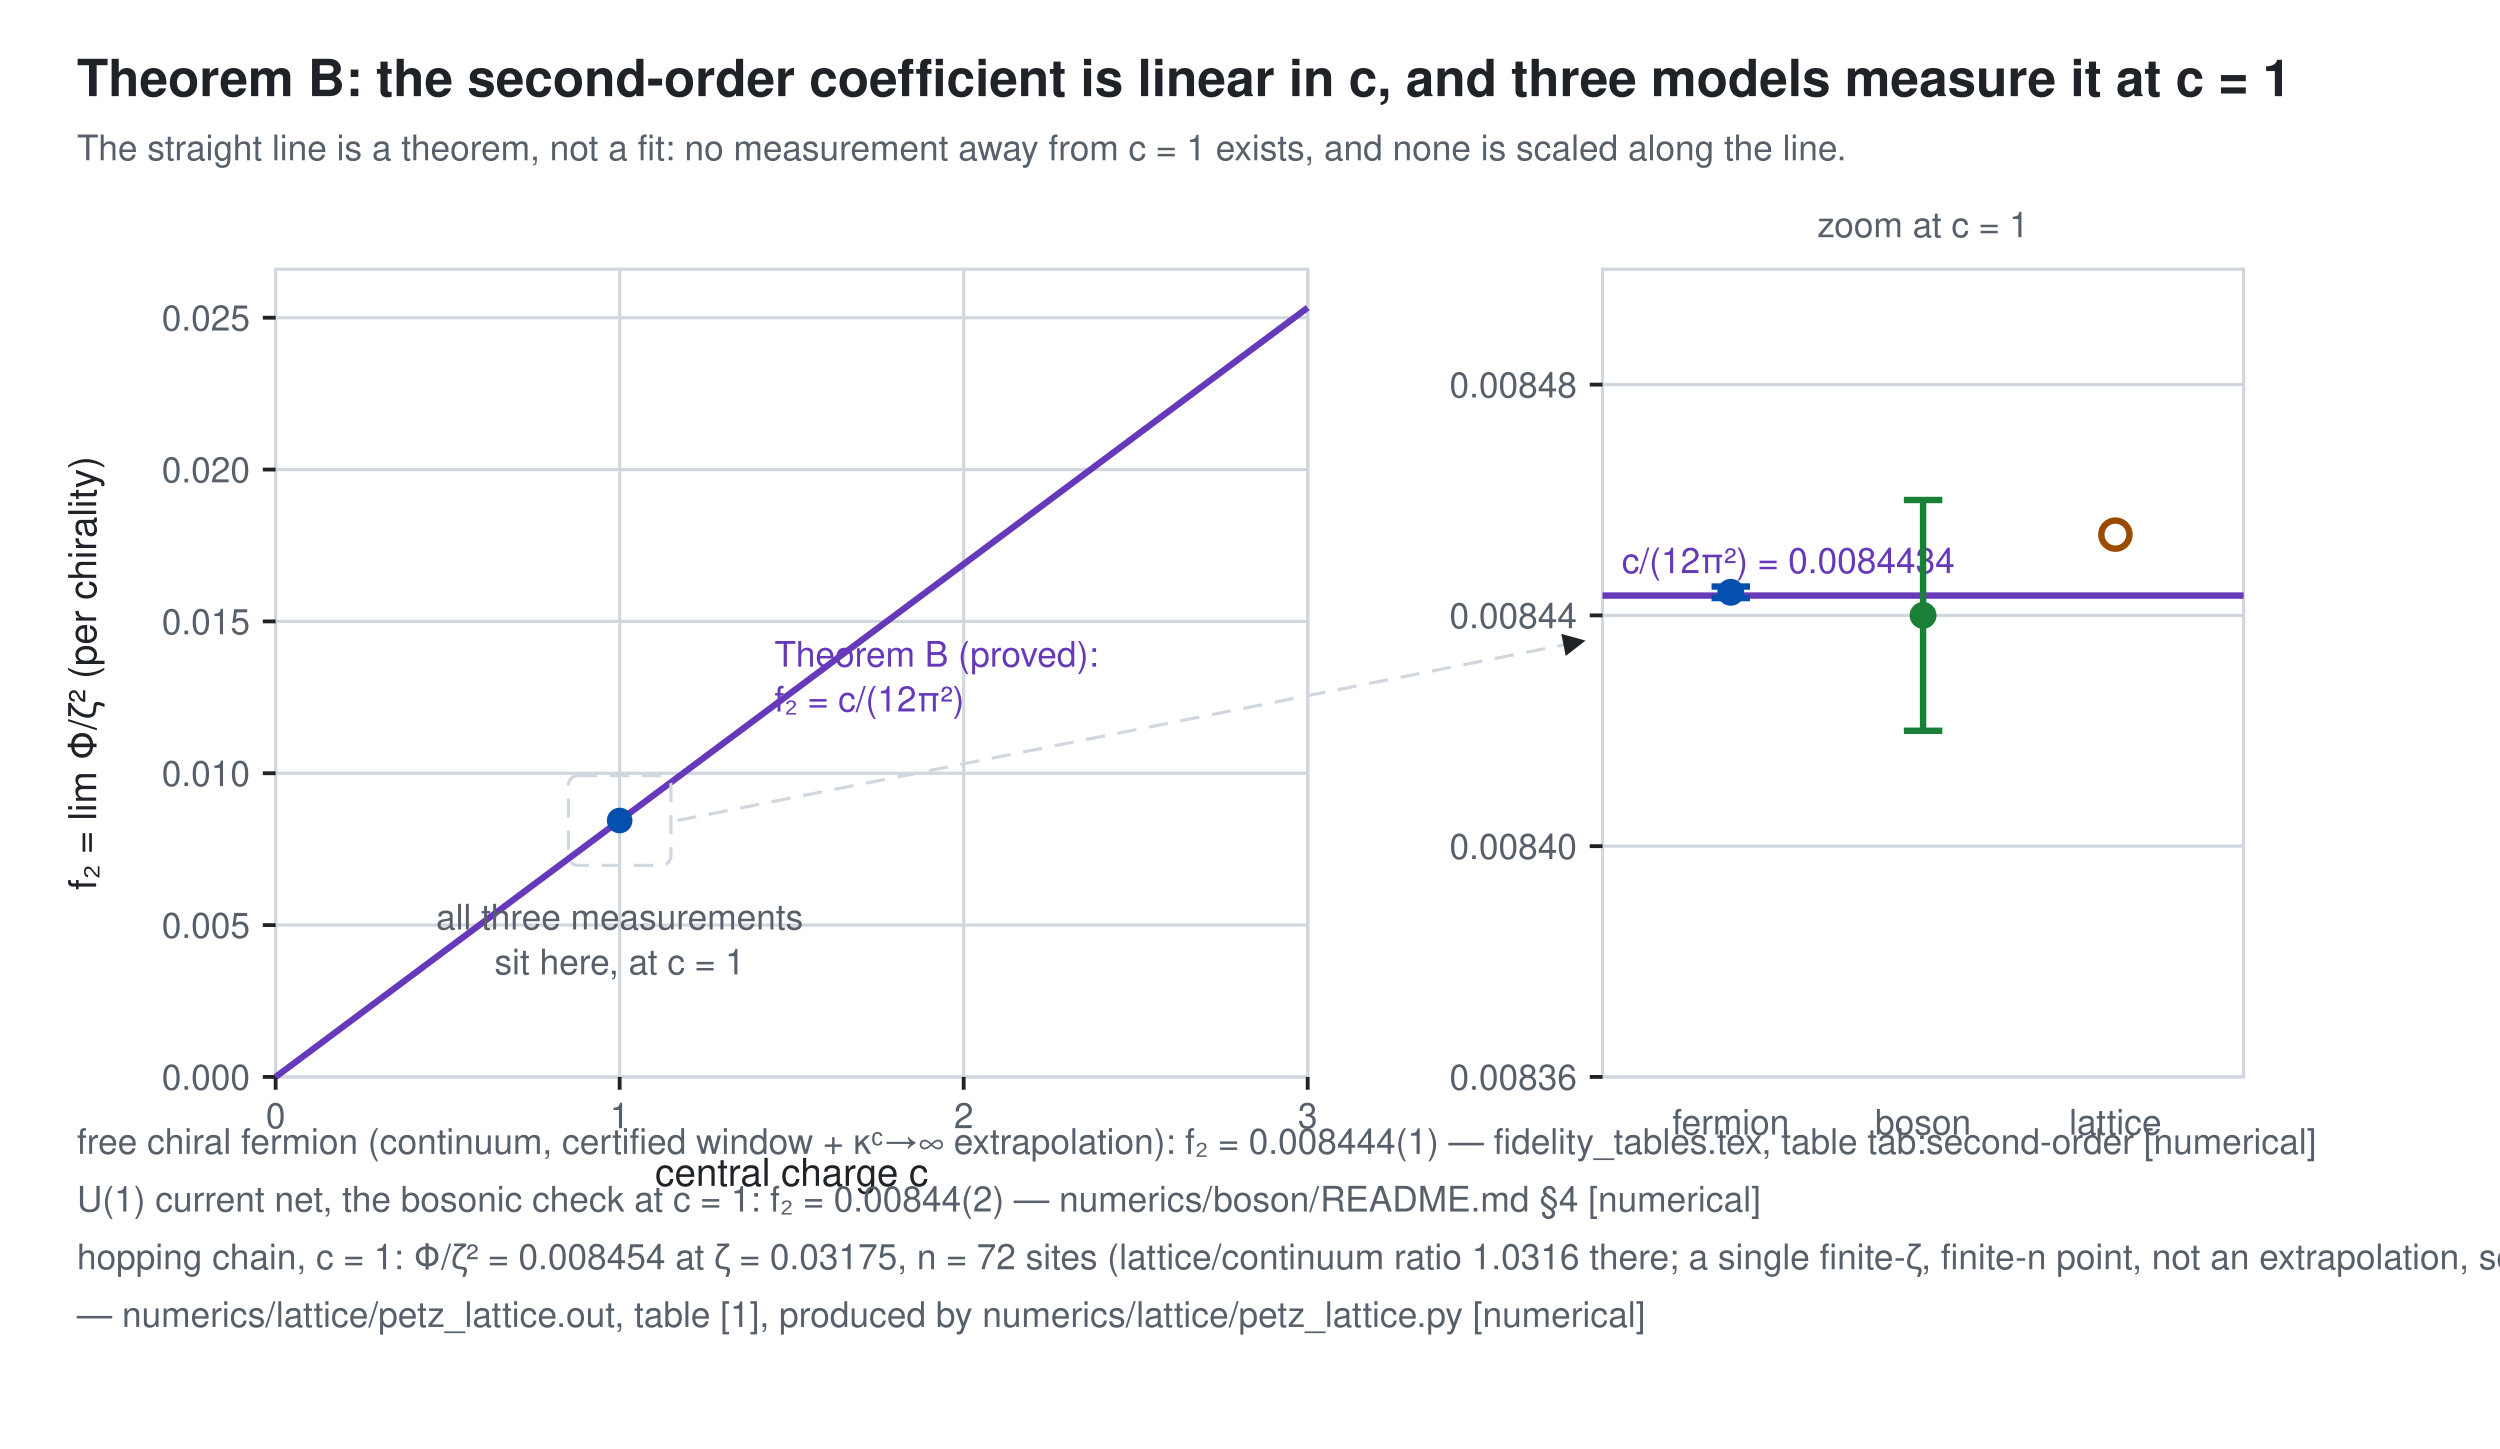
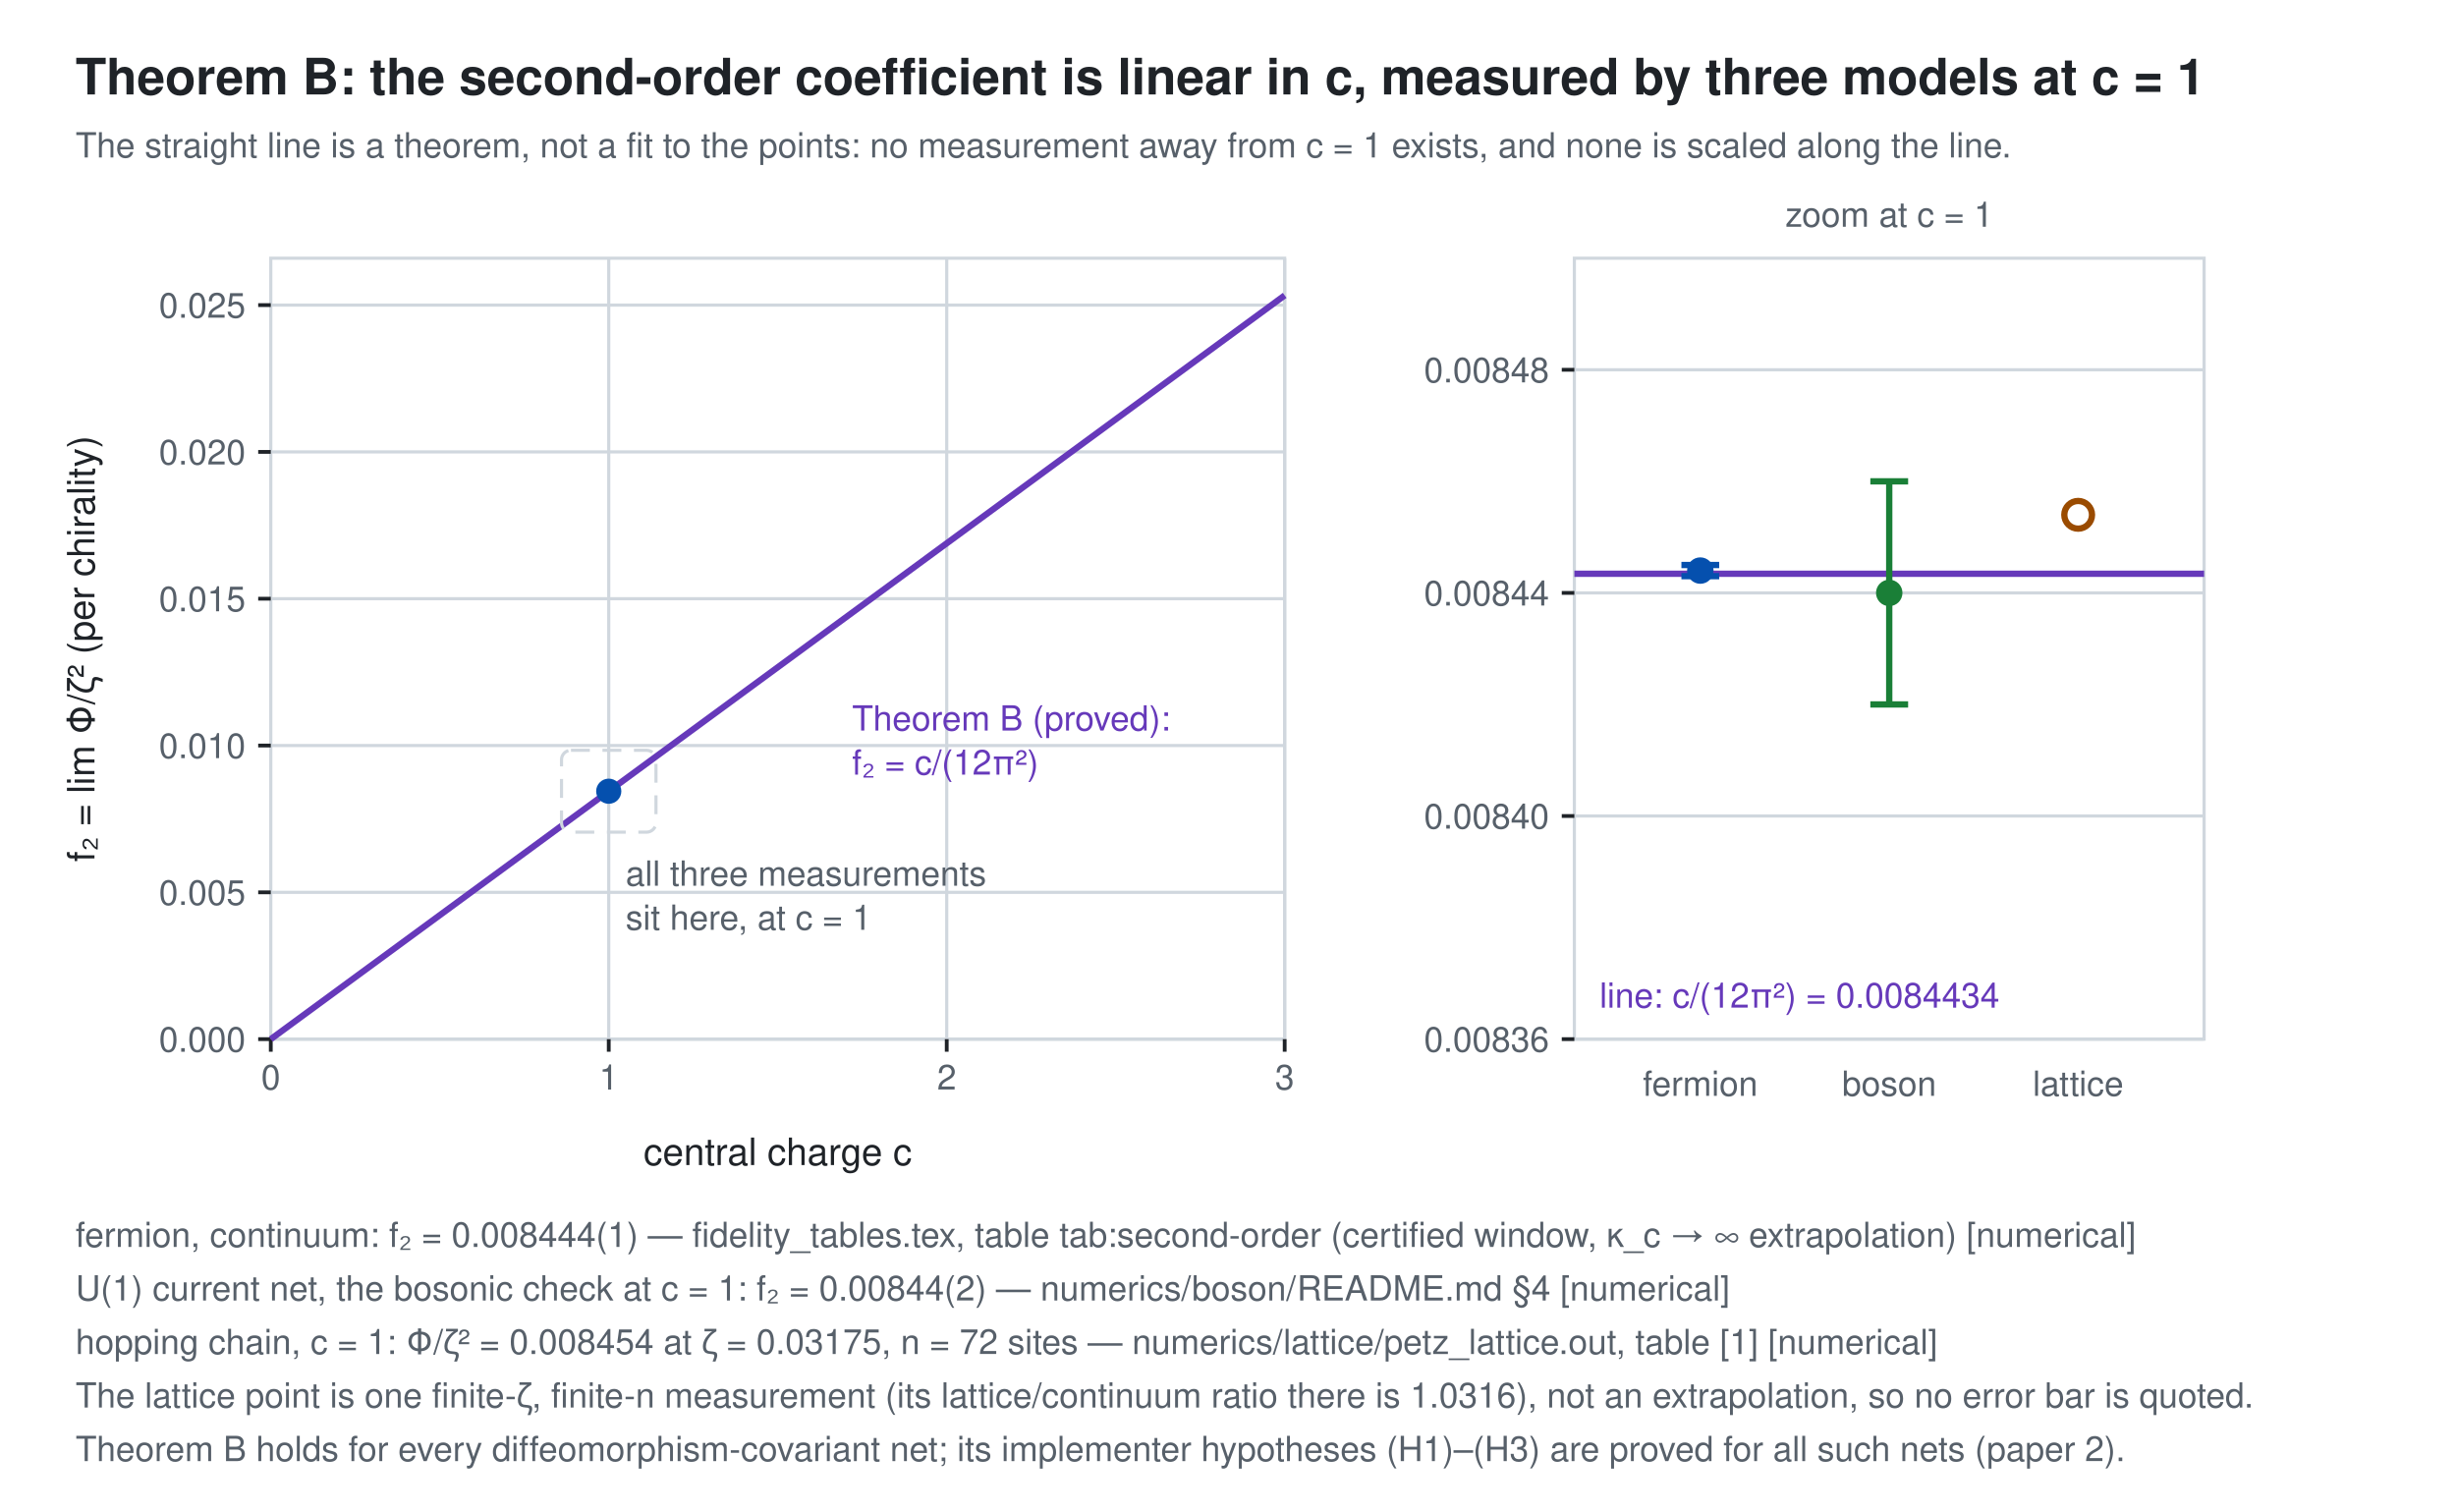
- <svg xmlns="http://www.w3.org/2000/svg" viewBox="0 0 780 452" width="780" height="452" role="img" aria-labelledby="t d">
+ <svg xmlns="http://www.w3.org/2000/svg" viewBox="0 0 780 480" width="780" height="480" role="img" aria-labelledby="t d">
  <defs>
    <marker id="ar-ink" viewBox="0 0 10 10" refX="9" refY="5" markerWidth="7" markerHeight="7" orient="auto-start-reverse">
      <path d="M 0 0 L 10 5 L 0 10 z" class="mk-ink" />
    </marker>
    <marker id="ar-c1" viewBox="0 0 10 10" refX="9" refY="5" markerWidth="7" markerHeight="7" orient="auto-start-reverse">
      <path d="M 0 0 L 10 5 L 0 10 z" class="mk-c1" />
    </marker>
    <marker id="ar-c2" viewBox="0 0 10 10" refX="9" refY="5" markerWidth="7" markerHeight="7" orient="auto-start-reverse">
      <path d="M 0 0 L 10 5 L 0 10 z" class="mk-c2" />
    </marker>
    <marker id="ar-c3" viewBox="0 0 10 10" refX="9" refY="5" markerWidth="7" markerHeight="7" orient="auto-start-reverse">
      <path d="M 0 0 L 10 5 L 0 10 z" class="mk-c3" />
    </marker>
    <marker id="ar-c4" viewBox="0 0 10 10" refX="9" refY="5" markerWidth="7" markerHeight="7" orient="auto-start-reverse">
      <path d="M 0 0 L 10 5 L 0 10 z" class="mk-c4" />
    </marker>
    <marker id="ar-c5" viewBox="0 0 10 10" refX="9" refY="5" markerWidth="7" markerHeight="7" orient="auto-start-reverse">
      <path d="M 0 0 L 10 5 L 0 10 z" class="mk-c5" />
    </marker>
  </defs>
  <style>
  text { font-family: ui-sans-serif, system-ui, -apple-system, "Segoe UI",
         Helvetica, Arial, sans-serif; font-size: 12px; }
  .ttl { font-size: 16px; font-weight: 600; }
  .sub, .tick, .note { font-size: 11px; }
  .lab { font-size: 12px; }
  .bold { font-weight: 600; }
  .axis { stroke-width: 1.2; fill: none; }
  .grid, .frame { stroke-width: 1; fill: none; }
  .soft { stroke: none; }
  .s1, .s2, .s3, .s4, .s5 { fill: none; stroke-width: 2; }
  .f1, .f2, .f3, .f4, .f5 { stroke: none; }
  .hole { fill: none; stroke-width: 2; }
  .dash { stroke-dasharray: 6 4; }
  .dot { stroke-dasharray: 2 3; }
text{fill:#1f2328;}.sub,.tick,.note{fill:#57606a;}.axis{stroke:#1f2328;}.grid,.frame{stroke:#d0d7de;}.soft{fill:#eaeef2;}.mk-ink{fill:#1f2328;}.s1{stroke:#0550ae;} .f1{fill:#0550ae;} .t1{fill:#0550ae;} .mk-c1{fill:#0550ae;}.s2{stroke:#9a4b00;} .f2{fill:#9a4b00;} .t2{fill:#9a4b00;} .mk-c2{fill:#9a4b00;}.s3{stroke:#1a7f37;} .f3{fill:#1a7f37;} .t3{fill:#1a7f37;} .mk-c3{fill:#1a7f37;}.s4{stroke:#6639ba;} .f4{fill:#6639ba;} .t4{fill:#6639ba;} .mk-c4{fill:#6639ba;}.s5{stroke:#a40e26;} .f5{fill:#a40e26;} .t5{fill:#a40e26;} .mk-c5{fill:#a40e26;}@media (prefers-color-scheme: dark){text{fill:#e6edf3;}.sub,.tick,.note{fill:#9198a1;}.axis{stroke:#e6edf3;}.grid,.frame{stroke:#3d444d;}.soft{fill:#21262d;}.mk-ink{fill:#e6edf3;}.s1{stroke:#79c0ff;} .f1{fill:#79c0ff;} .t1{fill:#79c0ff;} .mk-c1{fill:#79c0ff;}.s2{stroke:#f0a35e;} .f2{fill:#f0a35e;} .t2{fill:#f0a35e;} .mk-c2{fill:#f0a35e;}.s3{stroke:#56d364;} .f3{fill:#56d364;} .t3{fill:#56d364;} .mk-c3{fill:#56d364;}.s4{stroke:#d2a8ff;} .f4{fill:#d2a8ff;} .t4{fill:#d2a8ff;} .mk-c4{fill:#d2a8ff;}.s5{stroke:#ff8a8a;} .f5{fill:#ff8a8a;} .t5{fill:#ff8a8a;} .mk-c5{fill:#ff8a8a;}}</style>
-   <text x="24.00" y="30.00" class="ttl" text-anchor="start">Theorem B: the second-order coefficient is linear in c, and three models measure it at c = 1</text>
-   <text x="24.00" y="50.00" class="sub" text-anchor="start">The straight line is a theorem, not a fit: no measurement away from c = 1 exists, and none is scaled along the line.</text>
-   <line x1="193.33" y1="84.00" x2="193.33" y2="336.00" class="grid" />
-   <line x1="300.67" y1="84.00" x2="300.67" y2="336.00" class="grid" />
-   <line x1="408.00" y1="84.00" x2="408.00" y2="336.00" class="grid" />
-   <line x1="86.00" y1="336.00" x2="408.00" y2="336.00" class="grid" />
-   <line x1="86.00" y1="288.63" x2="408.00" y2="288.63" class="grid" />
-   <line x1="86.00" y1="241.25" x2="408.00" y2="241.25" class="grid" />
-   <line x1="86.00" y1="193.88" x2="408.00" y2="193.88" class="grid" />
-   <line x1="86.00" y1="146.50" x2="408.00" y2="146.50" class="grid" />
-   <line x1="86.00" y1="99.13" x2="408.00" y2="99.13" class="grid" />
-   <rect x="86.00" y="84.00" width="322.00" height="252.00" rx="0" class="frame" />
-   <line x1="86.00" y1="336.00" x2="86.00" y2="340.00" class="axis" />
-   <text x="86.00" y="352.00" class="tick" text-anchor="middle">0</text>
-   <line x1="193.33" y1="336.00" x2="193.33" y2="340.00" class="axis" />
-   <text x="193.33" y="352.00" class="tick" text-anchor="middle">1</text>
-   <line x1="300.67" y1="336.00" x2="300.67" y2="340.00" class="axis" />
-   <text x="300.67" y="352.00" class="tick" text-anchor="middle">2</text>
-   <line x1="408.00" y1="336.00" x2="408.00" y2="340.00" class="axis" />
-   <text x="408.00" y="352.00" class="tick" text-anchor="middle">3</text>
-   <line x1="82.00" y1="336.00" x2="86.00" y2="336.00" class="axis" />
-   <text x="78.00" y="340.00" class="tick" text-anchor="end">0.000</text>
-   <line x1="82.00" y1="288.63" x2="86.00" y2="288.63" class="axis" />
-   <text x="78.00" y="292.63" class="tick" text-anchor="end">0.005</text>
-   <line x1="82.00" y1="241.25" x2="86.00" y2="241.25" class="axis" />
-   <text x="78.00" y="245.25" class="tick" text-anchor="end">0.010</text>
-   <line x1="82.00" y1="193.88" x2="86.00" y2="193.88" class="axis" />
-   <text x="78.00" y="197.88" class="tick" text-anchor="end">0.015</text>
-   <line x1="82.00" y1="146.50" x2="86.00" y2="146.50" class="axis" />
-   <text x="78.00" y="150.50" class="tick" text-anchor="end">0.020</text>
-   <line x1="82.00" y1="99.13" x2="86.00" y2="99.13" class="axis" />
-   <text x="78.00" y="103.13" class="tick" text-anchor="end">0.025</text>
-   <text x="30.00" y="210.00" class="lab" text-anchor="middle" transform="rotate(-90 30.00 210.00)">f₂ = lim Φ/ζ²  (per chirality)</text>
+   <text x="24.00" y="30.00" class="ttl" text-anchor="start">Theorem B: the second-order coefficient is linear in c, measured by three models at c = 1</text>
+   <text x="24.00" y="50.00" class="sub" text-anchor="start">The straight line is a theorem, not a fit to the points: no measurement away from c = 1 exists, and none is scaled along the line.</text>
+   <line x1="193.33" y1="82.00" x2="193.33" y2="330.00" class="grid" />
+   <line x1="300.67" y1="82.00" x2="300.67" y2="330.00" class="grid" />
+   <line x1="408.00" y1="82.00" x2="408.00" y2="330.00" class="grid" />
+   <line x1="86.00" y1="330.00" x2="408.00" y2="330.00" class="grid" />
+   <line x1="86.00" y1="283.38" x2="408.00" y2="283.38" class="grid" />
+   <line x1="86.00" y1="236.76" x2="408.00" y2="236.76" class="grid" />
+   <line x1="86.00" y1="190.13" x2="408.00" y2="190.13" class="grid" />
+   <line x1="86.00" y1="143.51" x2="408.00" y2="143.51" class="grid" />
+   <line x1="86.00" y1="96.89" x2="408.00" y2="96.89" class="grid" />
+   <rect x="86.00" y="82.00" width="322.00" height="248.00" rx="0" class="frame" />
+   <line x1="86.00" y1="330.00" x2="86.00" y2="334.00" class="axis" />
+   <text x="86.00" y="346.00" class="tick" text-anchor="middle">0</text>
+   <line x1="193.33" y1="330.00" x2="193.33" y2="334.00" class="axis" />
+   <text x="193.33" y="346.00" class="tick" text-anchor="middle">1</text>
+   <line x1="300.67" y1="330.00" x2="300.67" y2="334.00" class="axis" />
+   <text x="300.67" y="346.00" class="tick" text-anchor="middle">2</text>
+   <line x1="408.00" y1="330.00" x2="408.00" y2="334.00" class="axis" />
+   <text x="408.00" y="346.00" class="tick" text-anchor="middle">3</text>
+   <line x1="82.00" y1="330.00" x2="86.00" y2="330.00" class="axis" />
+   <text x="78.00" y="334.00" class="tick" text-anchor="end">0.000</text>
+   <line x1="82.00" y1="283.38" x2="86.00" y2="283.38" class="axis" />
+   <text x="78.00" y="287.38" class="tick" text-anchor="end">0.005</text>
+   <line x1="82.00" y1="236.76" x2="86.00" y2="236.76" class="axis" />
+   <text x="78.00" y="240.76" class="tick" text-anchor="end">0.010</text>
+   <line x1="82.00" y1="190.13" x2="86.00" y2="190.13" class="axis" />
+   <text x="78.00" y="194.13" class="tick" text-anchor="end">0.015</text>
+   <line x1="82.00" y1="143.51" x2="86.00" y2="143.51" class="axis" />
+   <text x="78.00" y="147.51" class="tick" text-anchor="end">0.020</text>
+   <line x1="82.00" y1="96.89" x2="86.00" y2="96.89" class="axis" />
+   <text x="78.00" y="100.89" class="tick" text-anchor="end">0.025</text>
+   <text x="30.00" y="206.00" class="lab" text-anchor="middle" transform="rotate(-90 30.00 206.00)">f₂ = lim Φ/ζ²   (per chirality)</text>
  <text x="247.00" y="370.00" class="lab" text-anchor="middle">central charge c</text>
-   <polyline points="86.00,336.00 408.00,96.00" class="s4" stroke-width="2.4" />
-   <text x="241.63" y="208.00" class="note t4" text-anchor="start">Theorem B (proved):</text>
-   <text x="241.63" y="222.00" class="note t4" text-anchor="start">f₂ = c/(12π²)</text>
-   <circle cx="193.33" cy="256.00" r="4.00" class="f1" />
-   <rect x="177.33" y="242.00" width="32.00" height="28.00" rx="3" class="frame dash" />
-   <text x="193.33" y="290.00" class="note" text-anchor="middle">all three measurements</text>
-   <text x="193.33" y="304.00" class="note" text-anchor="middle">sit here, at c = 1</text>
-   <line x1="211.33" y1="256.00" x2="494.00" y2="200.00" class="grid dash" marker-end="url(#ar-ink)" />
-   <line x1="500.00" y1="336.00" x2="700.00" y2="336.00" class="grid" />
-   <line x1="500.00" y1="264.00" x2="700.00" y2="264.00" class="grid" />
-   <line x1="500.00" y1="192.00" x2="700.00" y2="192.00" class="grid" />
-   <line x1="500.00" y1="120.00" x2="700.00" y2="120.00" class="grid" />
-   <rect x="500.00" y="84.00" width="200.00" height="252.00" rx="0" class="frame" />
-   <line x1="496.00" y1="336.00" x2="500.00" y2="336.00" class="axis" />
-   <text x="492.00" y="340.00" class="tick" text-anchor="end">0.00836</text>
-   <line x1="496.00" y1="264.00" x2="500.00" y2="264.00" class="axis" />
-   <text x="492.00" y="268.00" class="tick" text-anchor="end">0.00840</text>
-   <line x1="496.00" y1="192.00" x2="500.00" y2="192.00" class="axis" />
-   <text x="492.00" y="196.00" class="tick" text-anchor="end">0.00844</text>
-   <line x1="496.00" y1="120.00" x2="500.00" y2="120.00" class="axis" />
-   <text x="492.00" y="124.00" class="tick" text-anchor="end">0.00848</text>
-   <polyline points="500.00,185.82 700.00,185.82" class="s4" />
-   <text x="506.00" y="178.82" class="note t4" text-anchor="start">c/(12π²) = 0.0084434</text>
-   <text x="600.00" y="74.00" class="note" text-anchor="middle">zoom at c = 1</text>
-   <line x1="540.00" y1="186.60" x2="540.00" y2="183.00" class="s1" />
-   <line x1="534.00" y1="186.60" x2="546.00" y2="186.60" class="s1" />
-   <line x1="534.00" y1="183.00" x2="546.00" y2="183.00" class="s1" />
-   <circle cx="540.00" cy="184.80" r="4.20" class="f1" />
-   <text x="540.00" y="354.00" class="tick" text-anchor="middle">fermion</text>
-   <line x1="600.00" y1="228.00" x2="600.00" y2="156.00" class="s3" />
-   <line x1="594.00" y1="228.00" x2="606.00" y2="228.00" class="s3" />
-   <line x1="594.00" y1="156.00" x2="606.00" y2="156.00" class="s3" />
-   <circle cx="600.00" cy="192.00" r="4.20" class="f3" />
-   <text x="600.00" y="354.00" class="tick" text-anchor="middle">boson</text>
-   <circle cx="660.00" cy="166.80" r="4.40" class="hole s2" />
-   <text x="660.00" y="354.00" class="tick" text-anchor="middle">lattice</text>
-   <text x="24.00" y="360.00" class="note" text-anchor="start">free chiral fermion (continuum, certified window + κᶜ→∞ extrapolation):  f₂ = 0.008444(1)  — fidelity_tables.tex, table tab:second-order  [numerical]</text>
-   <text x="24.00" y="378.00" class="note" text-anchor="start">U(1) current net, the bosonic check at c = 1:  f₂ = 0.00844(2)  — numerics/boson/README.md §4  [numerical]</text>
-   <text x="24.00" y="396.00" class="note" text-anchor="start">hopping chain, c = 1:  Φ/ζ² = 0.008454 at ζ = 0.03175, n = 72 sites (lattice/continuum ratio 1.0316 there; a single finite-ζ, finite-n point, not an extrapolation, so no error bar is quoted)</text>
-   <text x="24.00" y="414.00" class="note" text-anchor="start">       — numerics/lattice/petz_lattice.out, table [1], produced by numerics/lattice/petz_lattice.py  [numerical]</text>
+   <polyline points="86.00,330.00 408.00,93.81" class="s4" stroke-width="2.4" />
+   <text x="270.61" y="232.00" class="note t4" text-anchor="start">Theorem B (proved):</text>
+   <text x="270.61" y="246.00" class="note t4" text-anchor="start">f₂ = c/(12π²)</text>
+   <circle cx="193.33" cy="251.27" r="4.00" class="f1" />
+   <rect x="178.33" y="238.27" width="30.00" height="26.00" rx="3" class="frame dash" />
+   <text x="198.70" y="281.27" class="note" text-anchor="start">all three measurements</text>
+   <text x="198.70" y="295.27" class="note" text-anchor="start">sit here, at c = 1</text>
+   <line x1="500.00" y1="330.00" x2="700.00" y2="330.00" class="grid" />
+   <line x1="500.00" y1="259.14" x2="700.00" y2="259.14" class="grid" />
+   <line x1="500.00" y1="188.29" x2="700.00" y2="188.29" class="grid" />
+   <line x1="500.00" y1="117.43" x2="700.00" y2="117.43" class="grid" />
+   <rect x="500.00" y="82.00" width="200.00" height="248.00" rx="0" class="frame" />
+   <line x1="496.00" y1="330.00" x2="500.00" y2="330.00" class="axis" />
+   <text x="492.00" y="334.00" class="tick" text-anchor="end">0.00836</text>
+   <line x1="496.00" y1="259.14" x2="500.00" y2="259.14" class="axis" />
+   <text x="492.00" y="263.14" class="tick" text-anchor="end">0.00840</text>
+   <line x1="496.00" y1="188.29" x2="500.00" y2="188.29" class="axis" />
+   <text x="492.00" y="192.29" class="tick" text-anchor="end">0.00844</text>
+   <line x1="496.00" y1="117.43" x2="500.00" y2="117.43" class="axis" />
+   <text x="492.00" y="121.43" class="tick" text-anchor="end">0.00848</text>
+   <polyline points="500.00,182.21 700.00,182.21" class="s4" />
+   <text x="600.00" y="72.00" class="note" text-anchor="middle">zoom at c = 1</text>
+   <text x="508.00" y="320.00" class="note t4" text-anchor="start">line: c/(12π²) = 0.0084434</text>
+   <line x1="540.00" y1="182.97" x2="540.00" y2="179.43" class="s1" />
+   <line x1="534.00" y1="182.97" x2="546.00" y2="182.97" class="s1" />
+   <line x1="534.00" y1="179.43" x2="546.00" y2="179.43" class="s1" />
+   <circle cx="540.00" cy="181.20" r="4.20" class="f1" />
+   <text x="540.00" y="348.00" class="tick" text-anchor="middle">fermion</text>
+   <line x1="600.00" y1="223.71" x2="600.00" y2="152.86" class="s3" />
+   <line x1="594.00" y1="223.71" x2="606.00" y2="223.71" class="s3" />
+   <line x1="594.00" y1="152.86" x2="606.00" y2="152.86" class="s3" />
+   <circle cx="600.00" cy="188.29" r="4.20" class="f3" />
+   <text x="600.00" y="348.00" class="tick" text-anchor="middle">boson</text>
+   <circle cx="660.00" cy="163.49" r="4.40" class="hole s2" />
+   <text x="660.00" y="348.00" class="tick" text-anchor="middle">lattice</text>
+   <text x="24.00" y="396.00" class="note" text-anchor="start">fermion, continuum: f₂ = 0.008444(1) — fidelity_tables.tex, table tab:second-order (certified window, κ_c → ∞ extrapolation)  [numerical]</text>
+   <text x="24.00" y="413.00" class="note" text-anchor="start">U(1) current net, the bosonic check at c = 1: f₂ = 0.00844(2) — numerics/boson/README.md §4  [numerical]</text>
+   <text x="24.00" y="430.00" class="note" text-anchor="start">hopping chain, c = 1: Φ/ζ² = 0.008454 at ζ = 0.03175, n = 72 sites — numerics/lattice/petz_lattice.out, table [1]  [numerical]</text>
+   <text x="24.00" y="447.00" class="note" text-anchor="start">The lattice point is one finite-ζ, finite-n measurement (its lattice/continuum ratio there is 1.0316), not an extrapolation, so no error bar is quoted.</text>
+   <text x="24.00" y="464.00" class="note" text-anchor="start">Theorem B holds for every diffeomorphism-covariant net; its implementer hypotheses (H1)–(H3) are proved for all such nets (paper 2).</text>
</svg>
